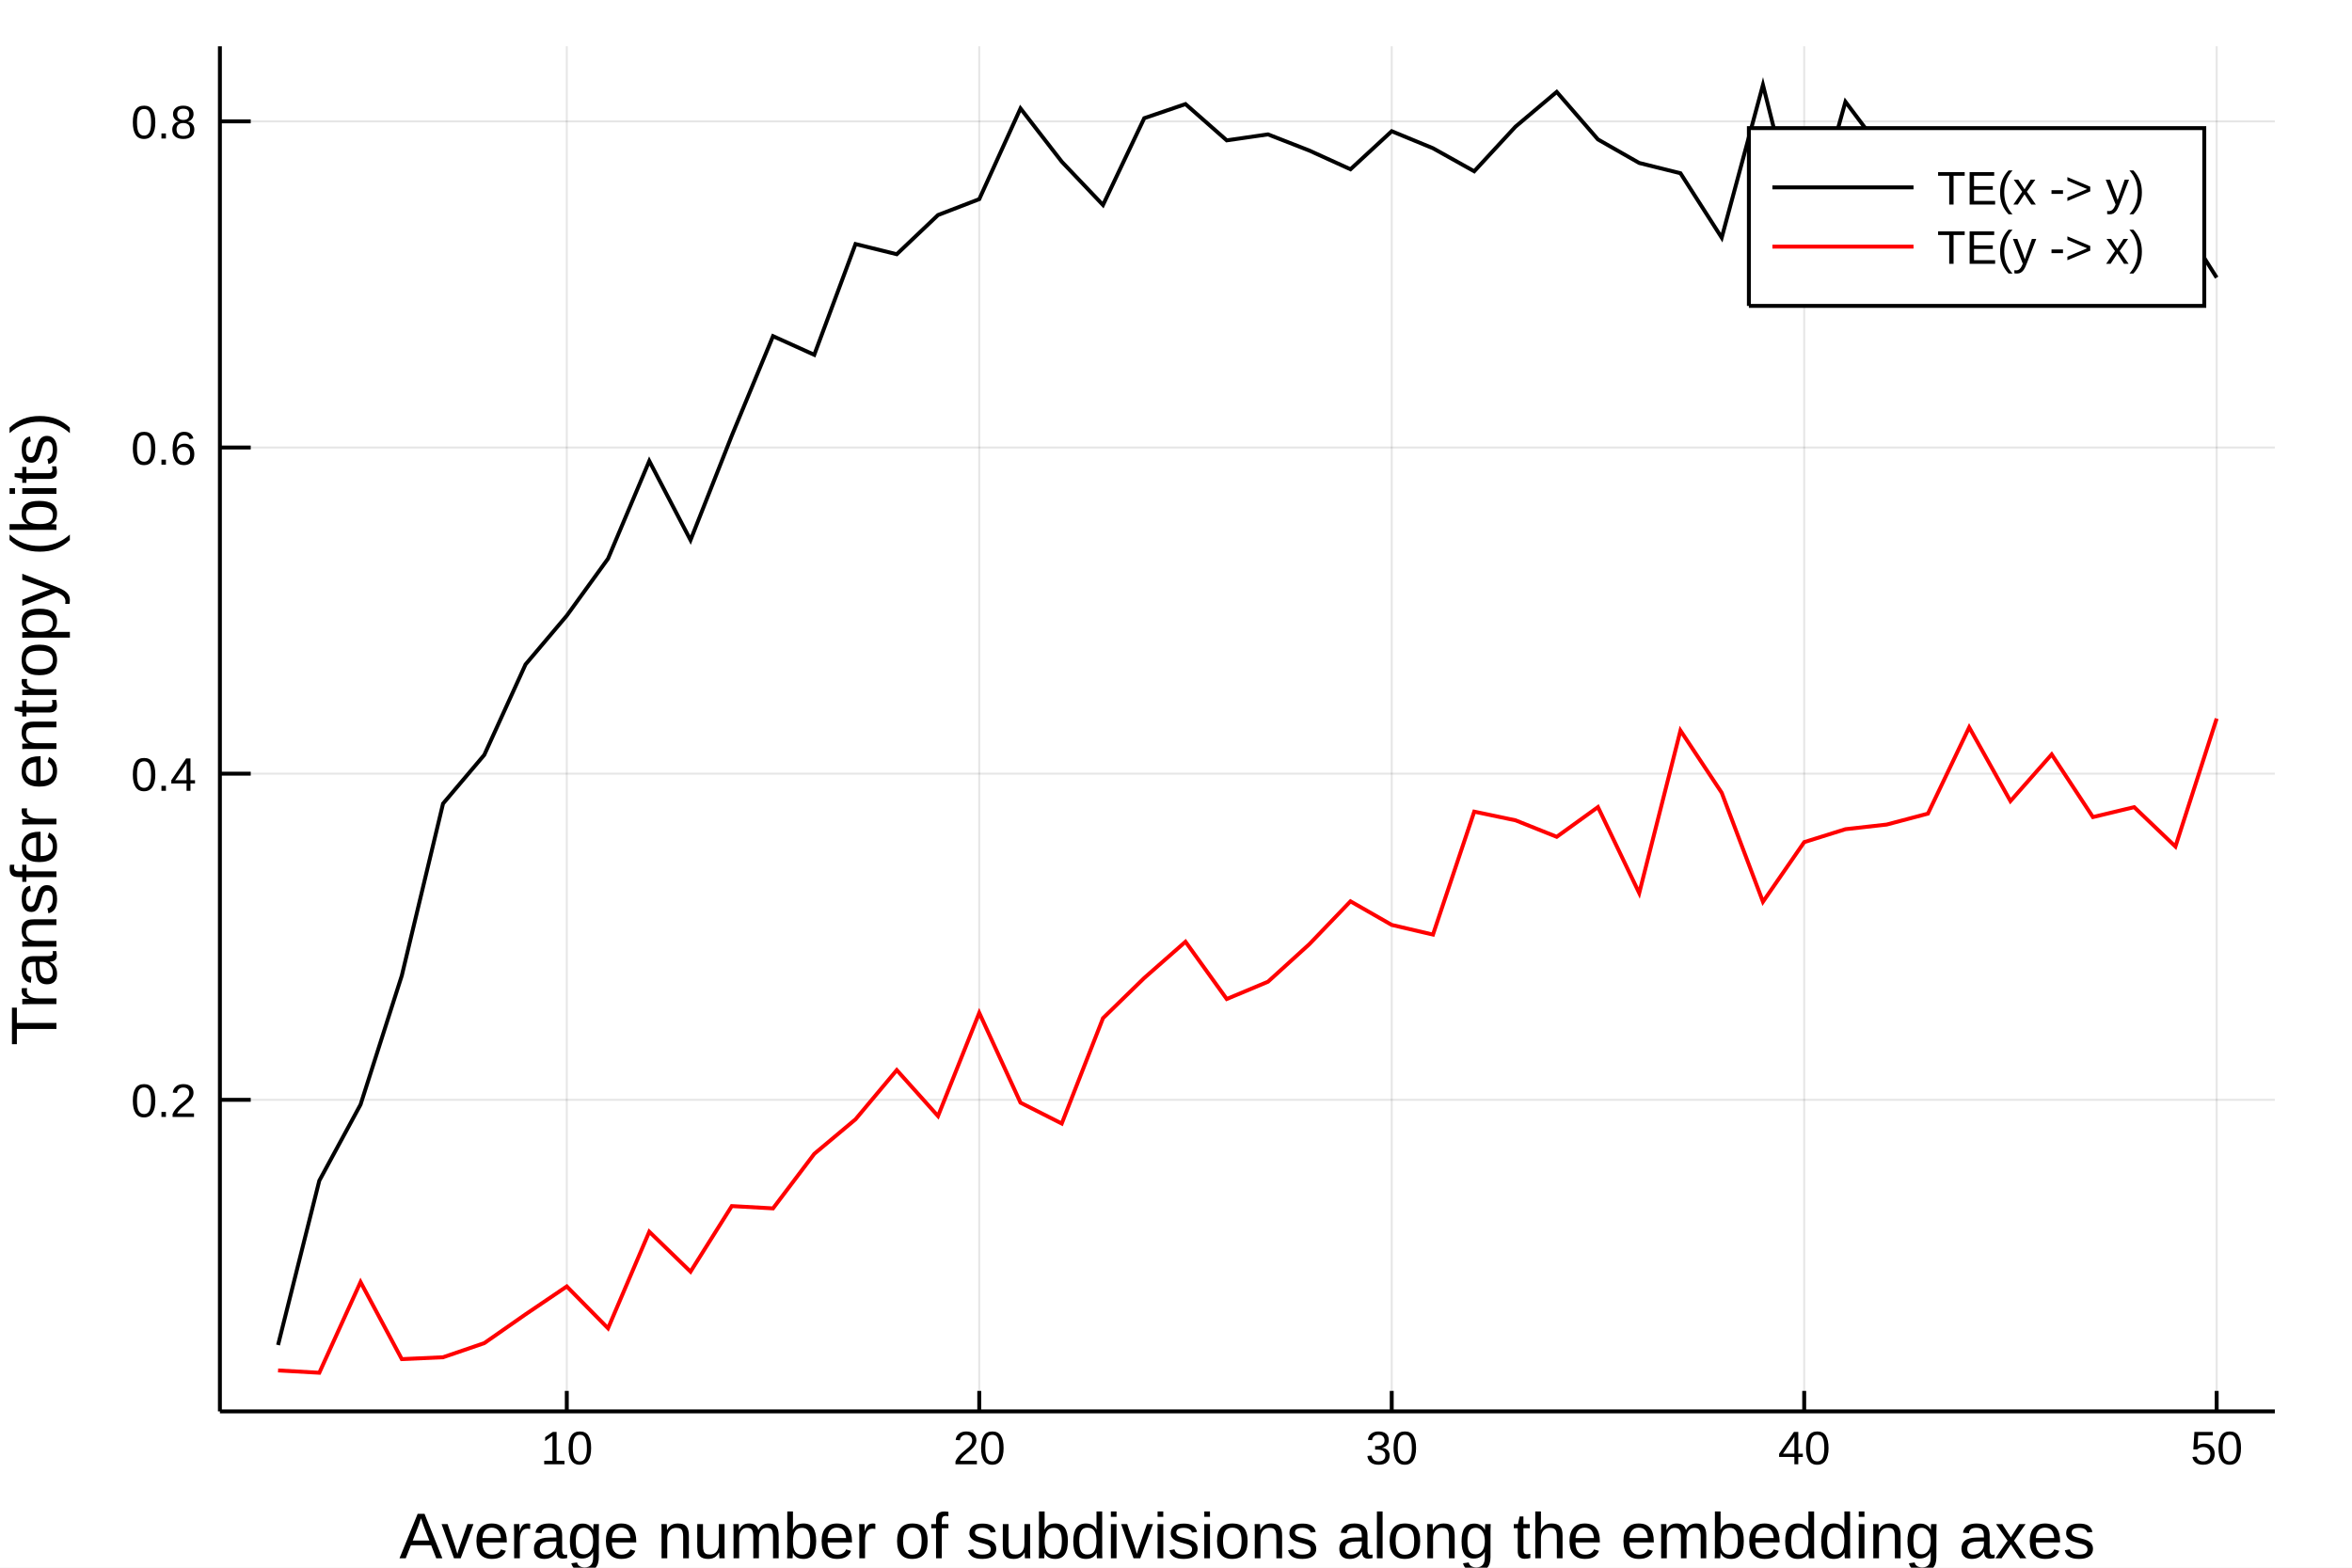
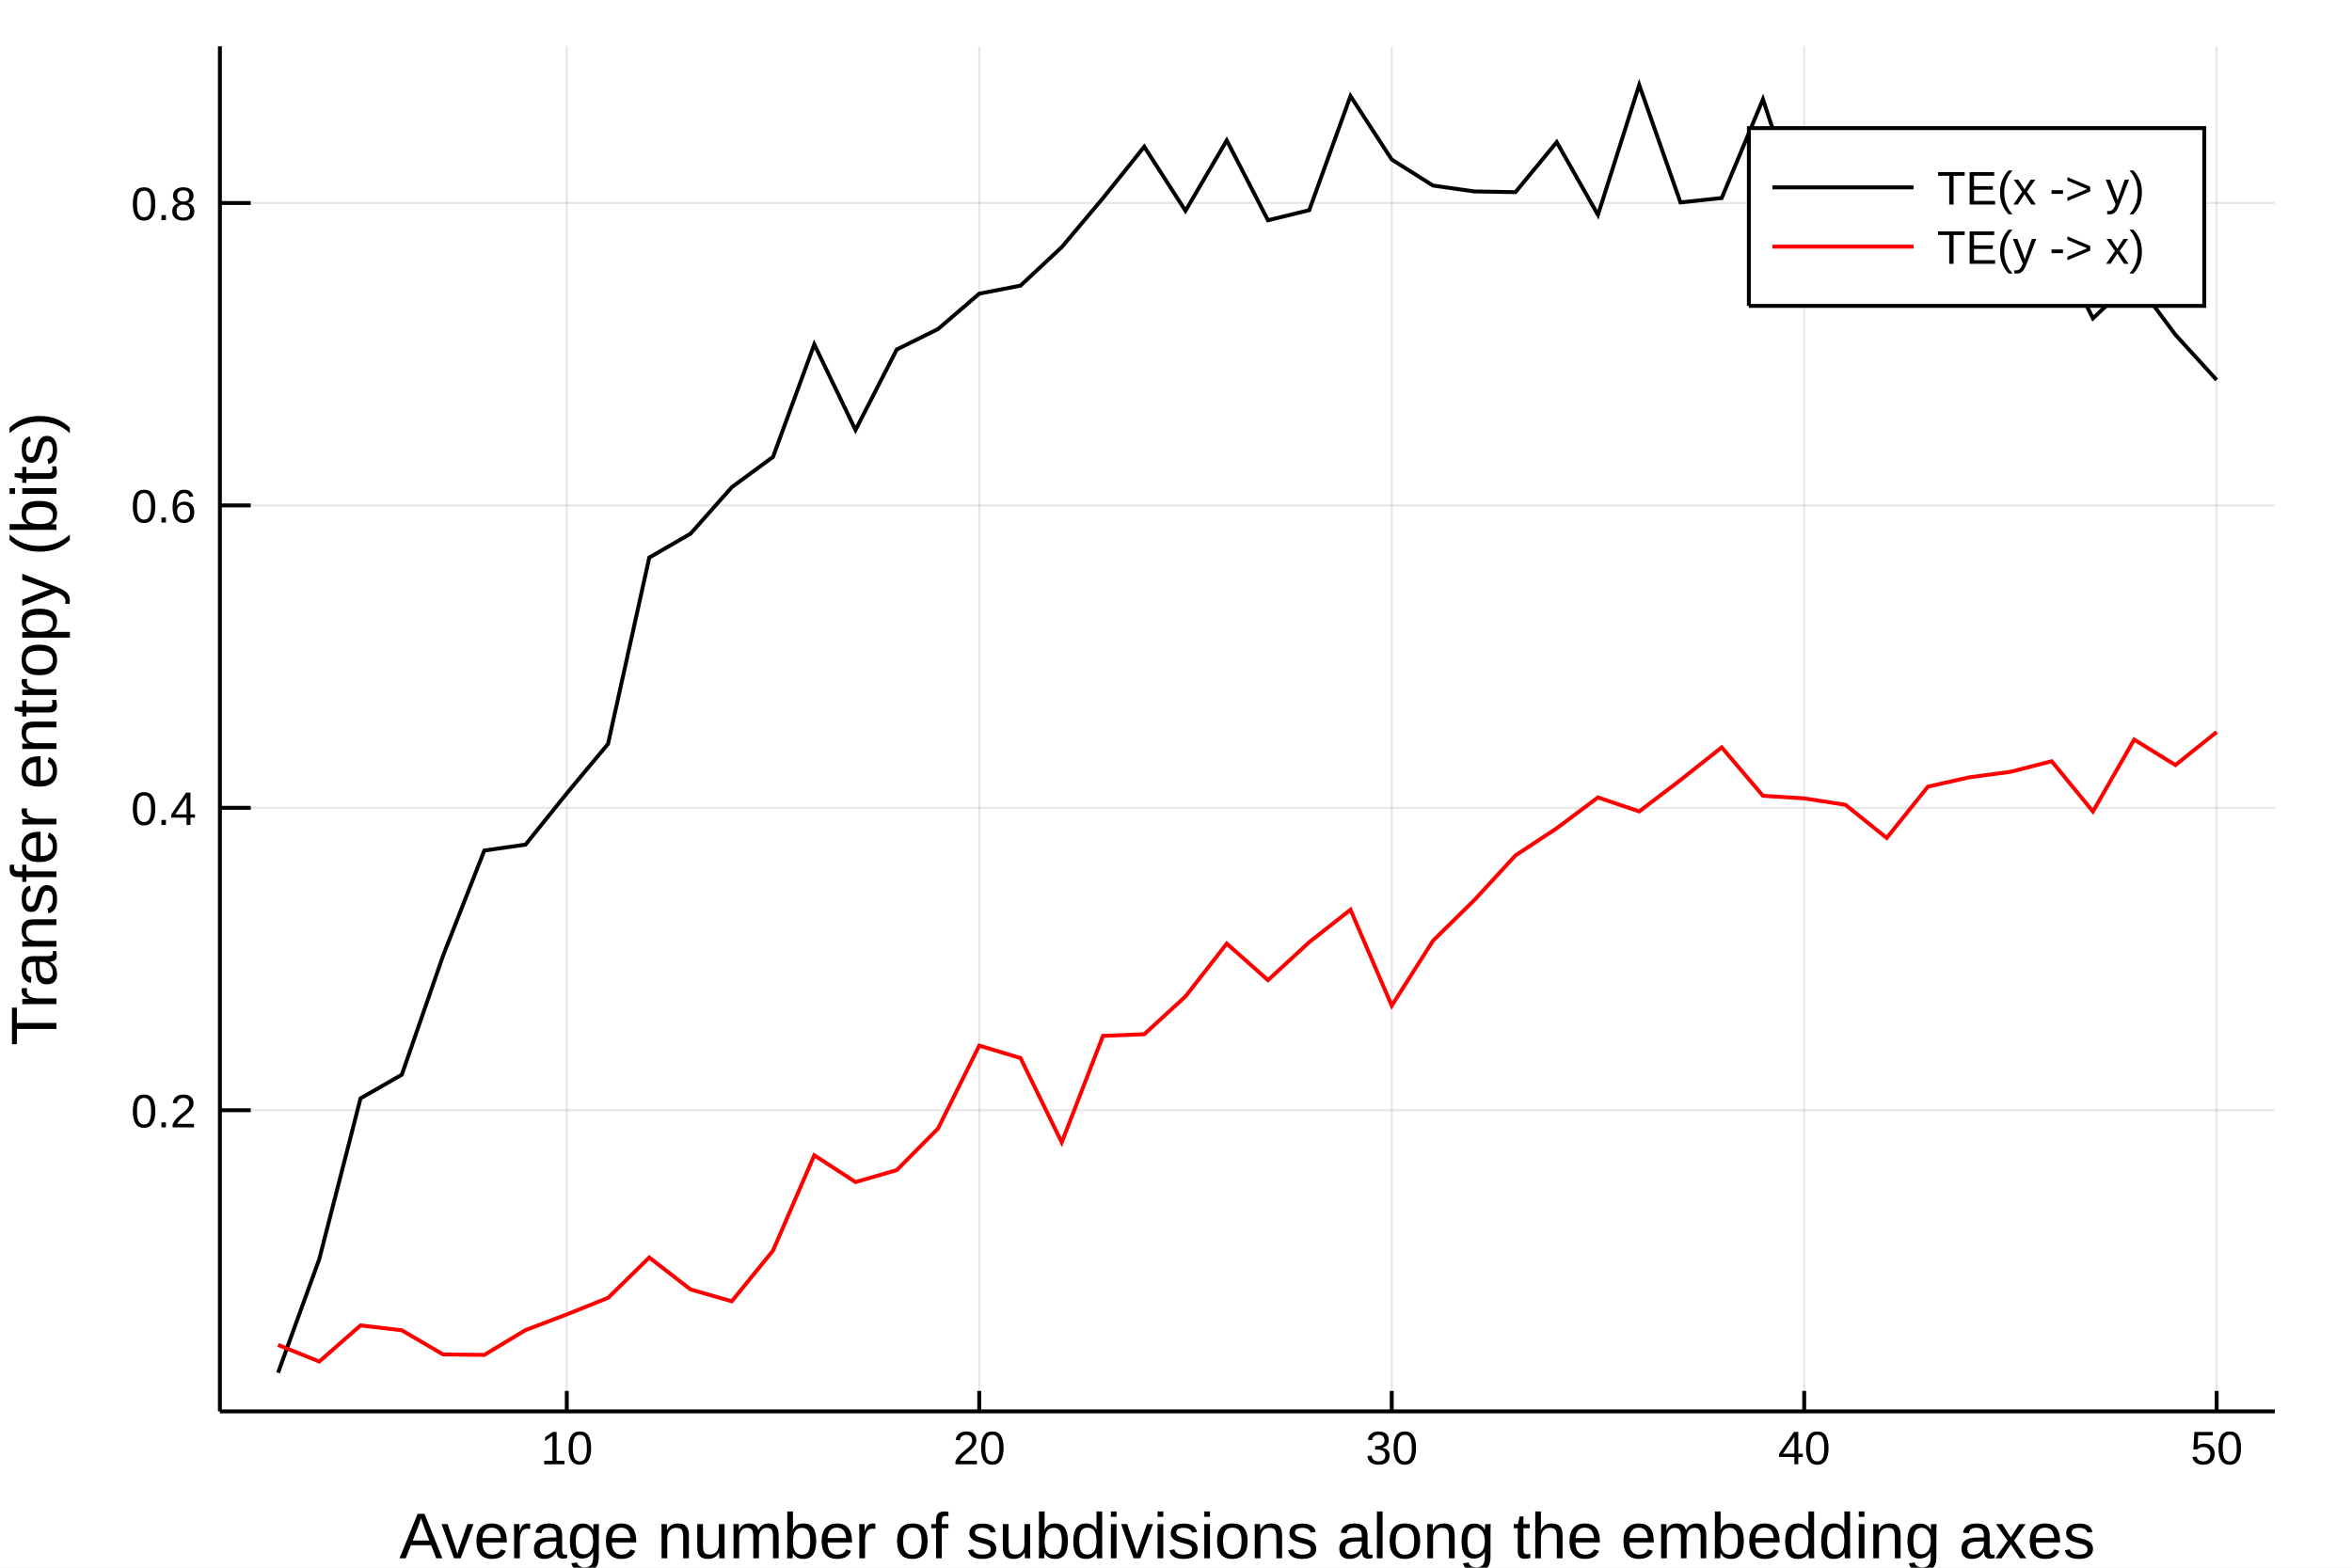
<svg xmlns="http://www.w3.org/2000/svg" width="600" height="400" viewBox="0 0 2400 1600">
  <defs>
-     <clipPath id="clip0100">
+     <clipPath id="clip0700">
      <rect x="0" y="0" width="2400" height="1600" />
    </clipPath>
  </defs>
-   <path clip-path="url(#clip0100)" d=" M0 1600 L2400 1600 L2400 0 L0 0  Z   " fill="#ffffff" fill-rule="evenodd" fill-opacity="1" />
+   <path clip-path="url(#clip0700)" d=" M0 1600 L2400 1600 L2400 0 L0 0  Z   " fill="#ffffff" fill-rule="evenodd" fill-opacity="1" />
  <defs>
-     <clipPath id="clip0101">
+     <clipPath id="clip0701">
      <rect x="480" y="0" width="1681" height="1600" />
    </clipPath>
  </defs>
-   <path clip-path="url(#clip0100)" d=" M224.386 1440.48 L2321.26 1440.48 L2321.26 47.244 L224.386 47.244  Z   " fill="#ffffff" fill-rule="evenodd" fill-opacity="1" />
+   <path clip-path="url(#clip0700)" d=" M224.386 1440.48 L2321.26 1440.48 L2321.26 47.244 L224.386 47.244  Z   " fill="#ffffff" fill-rule="evenodd" fill-opacity="1" />
  <defs>
-     <clipPath id="clip0102">
+     <clipPath id="clip0702">
      <rect x="224" y="47" width="2098" height="1394" />
    </clipPath>
  </defs>
-   <polyline clip-path="url(#clip0102)" style="stroke:#000000; stroke-width:2; stroke-opacity:0.1; fill:none" points="   578.355,1440.48 578.355,47.244    " />
-   <polyline clip-path="url(#clip0102)" style="stroke:#000000; stroke-width:2; stroke-opacity:0.1; fill:none" points="   999.245,1440.48 999.245,47.244    " />
-   <polyline clip-path="url(#clip0102)" style="stroke:#000000; stroke-width:2; stroke-opacity:0.1; fill:none" points="   1420.13,1440.48 1420.13,47.244    " />
-   <polyline clip-path="url(#clip0102)" style="stroke:#000000; stroke-width:2; stroke-opacity:0.1; fill:none" points="   1841.02,1440.48 1841.02,47.244    " />
-   <polyline clip-path="url(#clip0102)" style="stroke:#000000; stroke-width:2; stroke-opacity:0.1; fill:none" points="   2261.91,1440.48 2261.91,47.244    " />
-   <polyline clip-path="url(#clip0102)" style="stroke:#000000; stroke-width:2; stroke-opacity:0.1; fill:none" points="   224.386,1122.49 2321.26,1122.49    " />
-   <polyline clip-path="url(#clip0102)" style="stroke:#000000; stroke-width:2; stroke-opacity:0.1; fill:none" points="   224.386,789.611 2321.26,789.611    " />
-   <polyline clip-path="url(#clip0102)" style="stroke:#000000; stroke-width:2; stroke-opacity:0.1; fill:none" points="   224.386,456.736 2321.26,456.736    " />
-   <polyline clip-path="url(#clip0102)" style="stroke:#000000; stroke-width:2; stroke-opacity:0.1; fill:none" points="   224.386,123.861 2321.26,123.861    " />
-   <polyline clip-path="url(#clip0100)" style="stroke:#000000; stroke-width:4; stroke-opacity:1; fill:none" points="   224.386,1440.48 2321.26,1440.48    " />
-   <polyline clip-path="url(#clip0100)" style="stroke:#000000; stroke-width:4; stroke-opacity:1; fill:none" points="   224.386,1440.48 224.386,47.244    " />
-   <polyline clip-path="url(#clip0100)" style="stroke:#000000; stroke-width:4; stroke-opacity:1; fill:none" points="   578.355,1440.48 578.355,1419.58    " />
-   <polyline clip-path="url(#clip0100)" style="stroke:#000000; stroke-width:4; stroke-opacity:1; fill:none" points="   999.245,1440.48 999.245,1419.58    " />
-   <polyline clip-path="url(#clip0100)" style="stroke:#000000; stroke-width:4; stroke-opacity:1; fill:none" points="   1420.13,1440.48 1420.13,1419.58    " />
-   <polyline clip-path="url(#clip0100)" style="stroke:#000000; stroke-width:4; stroke-opacity:1; fill:none" points="   1841.02,1440.48 1841.02,1419.58    " />
-   <polyline clip-path="url(#clip0100)" style="stroke:#000000; stroke-width:4; stroke-opacity:1; fill:none" points="   2261.91,1440.48 2261.91,1419.58    " />
-   <polyline clip-path="url(#clip0100)" style="stroke:#000000; stroke-width:4; stroke-opacity:1; fill:none" points="   224.386,1122.49 255.839,1122.49    " />
-   <polyline clip-path="url(#clip0100)" style="stroke:#000000; stroke-width:4; stroke-opacity:1; fill:none" points="   224.386,789.611 255.839,789.611    " />
-   <polyline clip-path="url(#clip0100)" style="stroke:#000000; stroke-width:4; stroke-opacity:1; fill:none" points="   224.386,456.736 255.839,456.736    " />
-   <polyline clip-path="url(#clip0100)" style="stroke:#000000; stroke-width:4; stroke-opacity:1; fill:none" points="   224.386,123.861 255.839,123.861    " />
-   <g clip-path="url(#clip0100)">
+   <polyline clip-path="url(#clip0702)" style="stroke:#000000; stroke-width:2; stroke-opacity:0.1; fill:none" points="   578.355,1440.48 578.355,47.244    " />
+   <polyline clip-path="url(#clip0702)" style="stroke:#000000; stroke-width:2; stroke-opacity:0.1; fill:none" points="   999.245,1440.48 999.245,47.244    " />
+   <polyline clip-path="url(#clip0702)" style="stroke:#000000; stroke-width:2; stroke-opacity:0.1; fill:none" points="   1420.13,1440.48 1420.13,47.244    " />
+   <polyline clip-path="url(#clip0702)" style="stroke:#000000; stroke-width:2; stroke-opacity:0.1; fill:none" points="   1841.02,1440.48 1841.02,47.244    " />
+   <polyline clip-path="url(#clip0702)" style="stroke:#000000; stroke-width:2; stroke-opacity:0.1; fill:none" points="   2261.91,1440.48 2261.91,47.244    " />
+   <polyline clip-path="url(#clip0702)" style="stroke:#000000; stroke-width:2; stroke-opacity:0.1; fill:none" points="   224.386,1133.12 2321.26,1133.12    " />
+   <polyline clip-path="url(#clip0702)" style="stroke:#000000; stroke-width:2; stroke-opacity:0.1; fill:none" points="   224.386,824.471 2321.26,824.471    " />
+   <polyline clip-path="url(#clip0702)" style="stroke:#000000; stroke-width:2; stroke-opacity:0.1; fill:none" points="   224.386,515.824 2321.26,515.824    " />
+   <polyline clip-path="url(#clip0702)" style="stroke:#000000; stroke-width:2; stroke-opacity:0.1; fill:none" points="   224.386,207.177 2321.26,207.177    " />
+   <polyline clip-path="url(#clip0700)" style="stroke:#000000; stroke-width:4; stroke-opacity:1; fill:none" points="   224.386,1440.48 2321.26,1440.48    " />
+   <polyline clip-path="url(#clip0700)" style="stroke:#000000; stroke-width:4; stroke-opacity:1; fill:none" points="   224.386,1440.48 224.386,47.244    " />
+   <polyline clip-path="url(#clip0700)" style="stroke:#000000; stroke-width:4; stroke-opacity:1; fill:none" points="   578.355,1440.48 578.355,1419.58    " />
+   <polyline clip-path="url(#clip0700)" style="stroke:#000000; stroke-width:4; stroke-opacity:1; fill:none" points="   999.245,1440.48 999.245,1419.58    " />
+   <polyline clip-path="url(#clip0700)" style="stroke:#000000; stroke-width:4; stroke-opacity:1; fill:none" points="   1420.13,1440.48 1420.13,1419.58    " />
+   <polyline clip-path="url(#clip0700)" style="stroke:#000000; stroke-width:4; stroke-opacity:1; fill:none" points="   1841.02,1440.48 1841.02,1419.58    " />
+   <polyline clip-path="url(#clip0700)" style="stroke:#000000; stroke-width:4; stroke-opacity:1; fill:none" points="   2261.91,1440.48 2261.91,1419.58    " />
+   <polyline clip-path="url(#clip0700)" style="stroke:#000000; stroke-width:4; stroke-opacity:1; fill:none" points="   224.386,1133.12 255.839,1133.12    " />
+   <polyline clip-path="url(#clip0700)" style="stroke:#000000; stroke-width:4; stroke-opacity:1; fill:none" points="   224.386,824.471 255.839,824.471    " />
+   <polyline clip-path="url(#clip0700)" style="stroke:#000000; stroke-width:4; stroke-opacity:1; fill:none" points="   224.386,515.824 255.839,515.824    " />
+   <polyline clip-path="url(#clip0700)" style="stroke:#000000; stroke-width:4; stroke-opacity:1; fill:none" points="   224.386,207.177 255.839,207.177    " />
+   <g clip-path="url(#clip0700)">
    <text style="fill:#000000; fill-opacity:1; font-family:Arial,Helvetica Neue,Helvetica,sans-serif; font-size:48px; text-anchor:middle;" transform="rotate(0, 578.355, 1494.48)" x="578.355" y="1494.48">10</text>
  </g>
-   <g clip-path="url(#clip0100)">
+   <g clip-path="url(#clip0700)">
    <text style="fill:#000000; fill-opacity:1; font-family:Arial,Helvetica Neue,Helvetica,sans-serif; font-size:48px; text-anchor:middle;" transform="rotate(0, 999.245, 1494.48)" x="999.245" y="1494.48">20</text>
  </g>
-   <g clip-path="url(#clip0100)">
+   <g clip-path="url(#clip0700)">
    <text style="fill:#000000; fill-opacity:1; font-family:Arial,Helvetica Neue,Helvetica,sans-serif; font-size:48px; text-anchor:middle;" transform="rotate(0, 1420.13, 1494.48)" x="1420.13" y="1494.48">30</text>
  </g>
-   <g clip-path="url(#clip0100)">
+   <g clip-path="url(#clip0700)">
    <text style="fill:#000000; fill-opacity:1; font-family:Arial,Helvetica Neue,Helvetica,sans-serif; font-size:48px; text-anchor:middle;" transform="rotate(0, 1841.02, 1494.48)" x="1841.02" y="1494.48">40</text>
  </g>
-   <g clip-path="url(#clip0100)">
+   <g clip-path="url(#clip0700)">
    <text style="fill:#000000; fill-opacity:1; font-family:Arial,Helvetica Neue,Helvetica,sans-serif; font-size:48px; text-anchor:middle;" transform="rotate(0, 2261.91, 1494.48)" x="2261.91" y="1494.48">50</text>
  </g>
-   <g clip-path="url(#clip0100)">
-     <text style="fill:#000000; fill-opacity:1; font-family:Arial,Helvetica Neue,Helvetica,sans-serif; font-size:48px; text-anchor:end;" transform="rotate(0, 200.386, 1139.99)" x="200.386" y="1139.99">0.2</text>
+   <g clip-path="url(#clip0700)">
+     <text style="fill:#000000; fill-opacity:1; font-family:Arial,Helvetica Neue,Helvetica,sans-serif; font-size:48px; text-anchor:end;" transform="rotate(0, 200.386, 1150.62)" x="200.386" y="1150.62">0.2</text>
  </g>
-   <g clip-path="url(#clip0100)">
-     <text style="fill:#000000; fill-opacity:1; font-family:Arial,Helvetica Neue,Helvetica,sans-serif; font-size:48px; text-anchor:end;" transform="rotate(0, 200.386, 807.111)" x="200.386" y="807.111">0.4</text>
+   <g clip-path="url(#clip0700)">
+     <text style="fill:#000000; fill-opacity:1; font-family:Arial,Helvetica Neue,Helvetica,sans-serif; font-size:48px; text-anchor:end;" transform="rotate(0, 200.386, 841.971)" x="200.386" y="841.971">0.4</text>
  </g>
-   <g clip-path="url(#clip0100)">
-     <text style="fill:#000000; fill-opacity:1; font-family:Arial,Helvetica Neue,Helvetica,sans-serif; font-size:48px; text-anchor:end;" transform="rotate(0, 200.386, 474.236)" x="200.386" y="474.236">0.6</text>
+   <g clip-path="url(#clip0700)">
+     <text style="fill:#000000; fill-opacity:1; font-family:Arial,Helvetica Neue,Helvetica,sans-serif; font-size:48px; text-anchor:end;" transform="rotate(0, 200.386, 533.324)" x="200.386" y="533.324">0.6</text>
  </g>
-   <g clip-path="url(#clip0100)">
-     <text style="fill:#000000; fill-opacity:1; font-family:Arial,Helvetica Neue,Helvetica,sans-serif; font-size:48px; text-anchor:end;" transform="rotate(0, 200.386, 141.361)" x="200.386" y="141.361">0.8</text>
+   <g clip-path="url(#clip0700)">
+     <text style="fill:#000000; fill-opacity:1; font-family:Arial,Helvetica Neue,Helvetica,sans-serif; font-size:48px; text-anchor:end;" transform="rotate(0, 200.386, 224.677)" x="200.386" y="224.677">0.8</text>
  </g>
-   <g clip-path="url(#clip0100)">
+   <g clip-path="url(#clip0700)">
    <text style="fill:#000000; fill-opacity:1; font-family:Arial,Helvetica Neue,Helvetica,sans-serif; font-size:66px; text-anchor:middle;" transform="rotate(0, 1272.82, 1590.4)" x="1272.82" y="1590.4">Average number of subdivisions along the embedding axes</text>
  </g>
-   <g clip-path="url(#clip0100)">
+   <g clip-path="url(#clip0700)">
    <text style="fill:#000000; fill-opacity:1; font-family:Arial,Helvetica Neue,Helvetica,sans-serif; font-size:66px; text-anchor:middle;" transform="rotate(-90, 57.6, 743.863)" x="57.6" y="743.863">Transfer entropy (bits)</text>
  </g>
-   <polyline clip-path="url(#clip0102)" style="stroke:#000000; stroke-width:4; stroke-opacity:1; fill:none" points="   283.732,1372.73 325.821,1205.01 367.91,1127.34 409.999,995.727 452.088,820.162 494.177,770.435 536.266,678.115 578.355,628.321 620.444,570.172 662.533,470.485    704.622,551.242 746.711,444.654 788.8,343.077 830.889,362.12 872.978,249.071 915.067,259.455 957.156,219.471 999.245,203.258 1041.33,110.664 1083.42,165.004    1125.51,209.214 1167.6,120.614 1209.69,106.233 1251.78,143.247 1293.87,137.156 1335.96,153.617 1378.05,172.768 1420.13,133.919 1462.22,151.289 1504.31,174.813    1546.4,129.288 1588.49,93.8 1630.58,142.311 1672.67,166.329 1714.76,176.801 1756.85,242.588 1798.94,86.675 1841.02,254.097 1883.11,103.857 1925.2,159.814    1967.29,152.508 2009.38,198.606 2051.47,303.423 2093.56,255.833 2135.65,200.864 2177.74,180.744 2219.83,216.79 2261.91,283.329    " />
-   <polyline clip-path="url(#clip0102)" style="stroke:#ff0000; stroke-width:4; stroke-opacity:1; fill:none" points="   283.732,1398.68 325.821,1401.05 367.91,1308.46 409.999,1387.13 452.088,1385.23 494.177,1370.8 536.266,1341.43 578.355,1312.95 620.444,1355.68 662.533,1257.1    704.622,1297.86 746.711,1230.94 788.8,1233.29 830.889,1177.63 872.978,1142.38 915.067,1092.14 957.156,1139.07 999.245,1033.73 1041.33,1125.41 1083.42,1146.69    1125.51,1039.15 1167.6,998.14 1209.69,961.141 1251.78,1019.6 1293.87,1001.96 1335.96,963.732 1378.05,919.904 1420.13,943.987 1462.22,953.869 1504.31,828.37    1546.4,837.204 1588.49,854.06 1630.58,823.718 1672.67,911.498 1714.76,745.595 1756.85,809.071 1798.94,920.368 1841.02,859.489 1883.11,846.287 1925.2,841.548    1967.29,830.399 2009.38,742.307 2051.47,817.587 2093.56,769.94 2135.65,833.915 2177.74,823.779 2219.83,863.984 2261.91,733.384    " />
-   <path clip-path="url(#clip0100)" d=" M1784.57 312.204 L2249.26 312.204 L2249.26 130.764 L1784.57 130.764  Z   " fill="#ffffff" fill-rule="evenodd" fill-opacity="1" />
-   <polyline clip-path="url(#clip0100)" style="stroke:#000000; stroke-width:4; stroke-opacity:1; fill:none" points="   1784.57,312.204 2249.26,312.204 2249.26,130.764 1784.57,130.764 1784.57,312.204    " />
-   <polyline clip-path="url(#clip0100)" style="stroke:#000000; stroke-width:4; stroke-opacity:1; fill:none" points="   1808.57,191.244 1952.57,191.244    " />
-   <g clip-path="url(#clip0100)">
+   <polyline clip-path="url(#clip0702)" style="stroke:#000000; stroke-width:4; stroke-opacity:1; fill:none" points="   283.732,1401.05 325.821,1284.98 367.91,1120.97 409.999,1096.87 452.088,975.485 494.177,868.07 536.266,862.017 578.355,809.698 620.444,759.209 662.533,569.061    704.622,544.683 746.711,497.241 788.8,466.311 830.889,351.442 872.978,438.87 915.067,356.69 957.156,335.838 999.245,299.716 1041.33,291.518 1083.42,252.21    1125.51,202.195 1167.6,149.739 1209.69,215.156 1251.78,143.262 1293.87,224.81 1335.96,214.508 1378.05,98.039 1420.13,162.812 1462.22,189.377 1504.31,195.366    1546.4,196.11 1588.49,145.068 1630.58,219.275 1672.67,86.675 1714.76,206.6 1756.85,202.101 1798.94,101.35 1841.02,229.149 1883.11,231.065 1925.2,226.966    1967.29,282.036 2009.38,206.118 2051.47,260.835 2093.56,240.291 2135.65,324.961 2177.74,285.082 2219.83,341.635 2261.91,387.796    " />
+   <polyline clip-path="url(#clip0702)" style="stroke:#ff0000; stroke-width:4; stroke-opacity:1; fill:none" points="   283.732,1372.65 325.821,1389.58 367.91,1352.72 409.999,1357.69 452.088,1382.32 494.177,1382.83 536.266,1357.51 578.355,1341.49 620.444,1324.62 662.533,1283.42    704.622,1316.04 746.711,1328.09 788.8,1276.35 830.889,1179.08 872.978,1206.42 915.067,1194.24 957.156,1151.8 999.245,1067.15 1041.33,1079.85 1083.42,1165.92    1125.51,1057.21 1167.6,1055.55 1209.69,1016.95 1251.78,963.049 1293.87,1000.34 1335.96,961.57 1378.05,928.483 1420.13,1026.42 1462.22,960.122 1504.31,918.74    1546.4,873.064 1588.49,845.351 1630.58,813.847 1672.67,828.138 1714.76,796.133 1756.85,762.759 1798.94,812.211 1841.02,814.825 1883.11,821.392 1925.2,855.209    1967.29,802.825 2009.38,793.382 2051.47,787.715 2093.56,776.938 2135.65,828.235 2177.74,754.827 2219.83,780.831 2261.91,747.082    " />
+   <path clip-path="url(#clip0700)" d=" M1784.57 312.204 L2249.26 312.204 L2249.26 130.764 L1784.57 130.764  Z   " fill="#ffffff" fill-rule="evenodd" fill-opacity="1" />
+   <polyline clip-path="url(#clip0700)" style="stroke:#000000; stroke-width:4; stroke-opacity:1; fill:none" points="   1784.57,312.204 2249.26,312.204 2249.26,130.764 1784.57,130.764 1784.57,312.204    " />
+   <polyline clip-path="url(#clip0700)" style="stroke:#000000; stroke-width:4; stroke-opacity:1; fill:none" points="   1808.57,191.244 1952.57,191.244    " />
+   <g clip-path="url(#clip0700)">
    <text style="fill:#000000; fill-opacity:1; font-family:Arial,Helvetica Neue,Helvetica,sans-serif; font-size:48px; text-anchor:start;" transform="rotate(0, 1976.57, 208.744)" x="1976.57" y="208.744">TE(x -&gt; y)</text>
  </g>
-   <polyline clip-path="url(#clip0100)" style="stroke:#ff0000; stroke-width:4; stroke-opacity:1; fill:none" points="   1808.57,251.724 1952.57,251.724    " />
-   <g clip-path="url(#clip0100)">
+   <polyline clip-path="url(#clip0700)" style="stroke:#ff0000; stroke-width:4; stroke-opacity:1; fill:none" points="   1808.57,251.724 1952.57,251.724    " />
+   <g clip-path="url(#clip0700)">
    <text style="fill:#000000; fill-opacity:1; font-family:Arial,Helvetica Neue,Helvetica,sans-serif; font-size:48px; text-anchor:start;" transform="rotate(0, 1976.57, 269.224)" x="1976.57" y="269.224">TE(y -&gt; x)</text>
  </g>
</svg>
